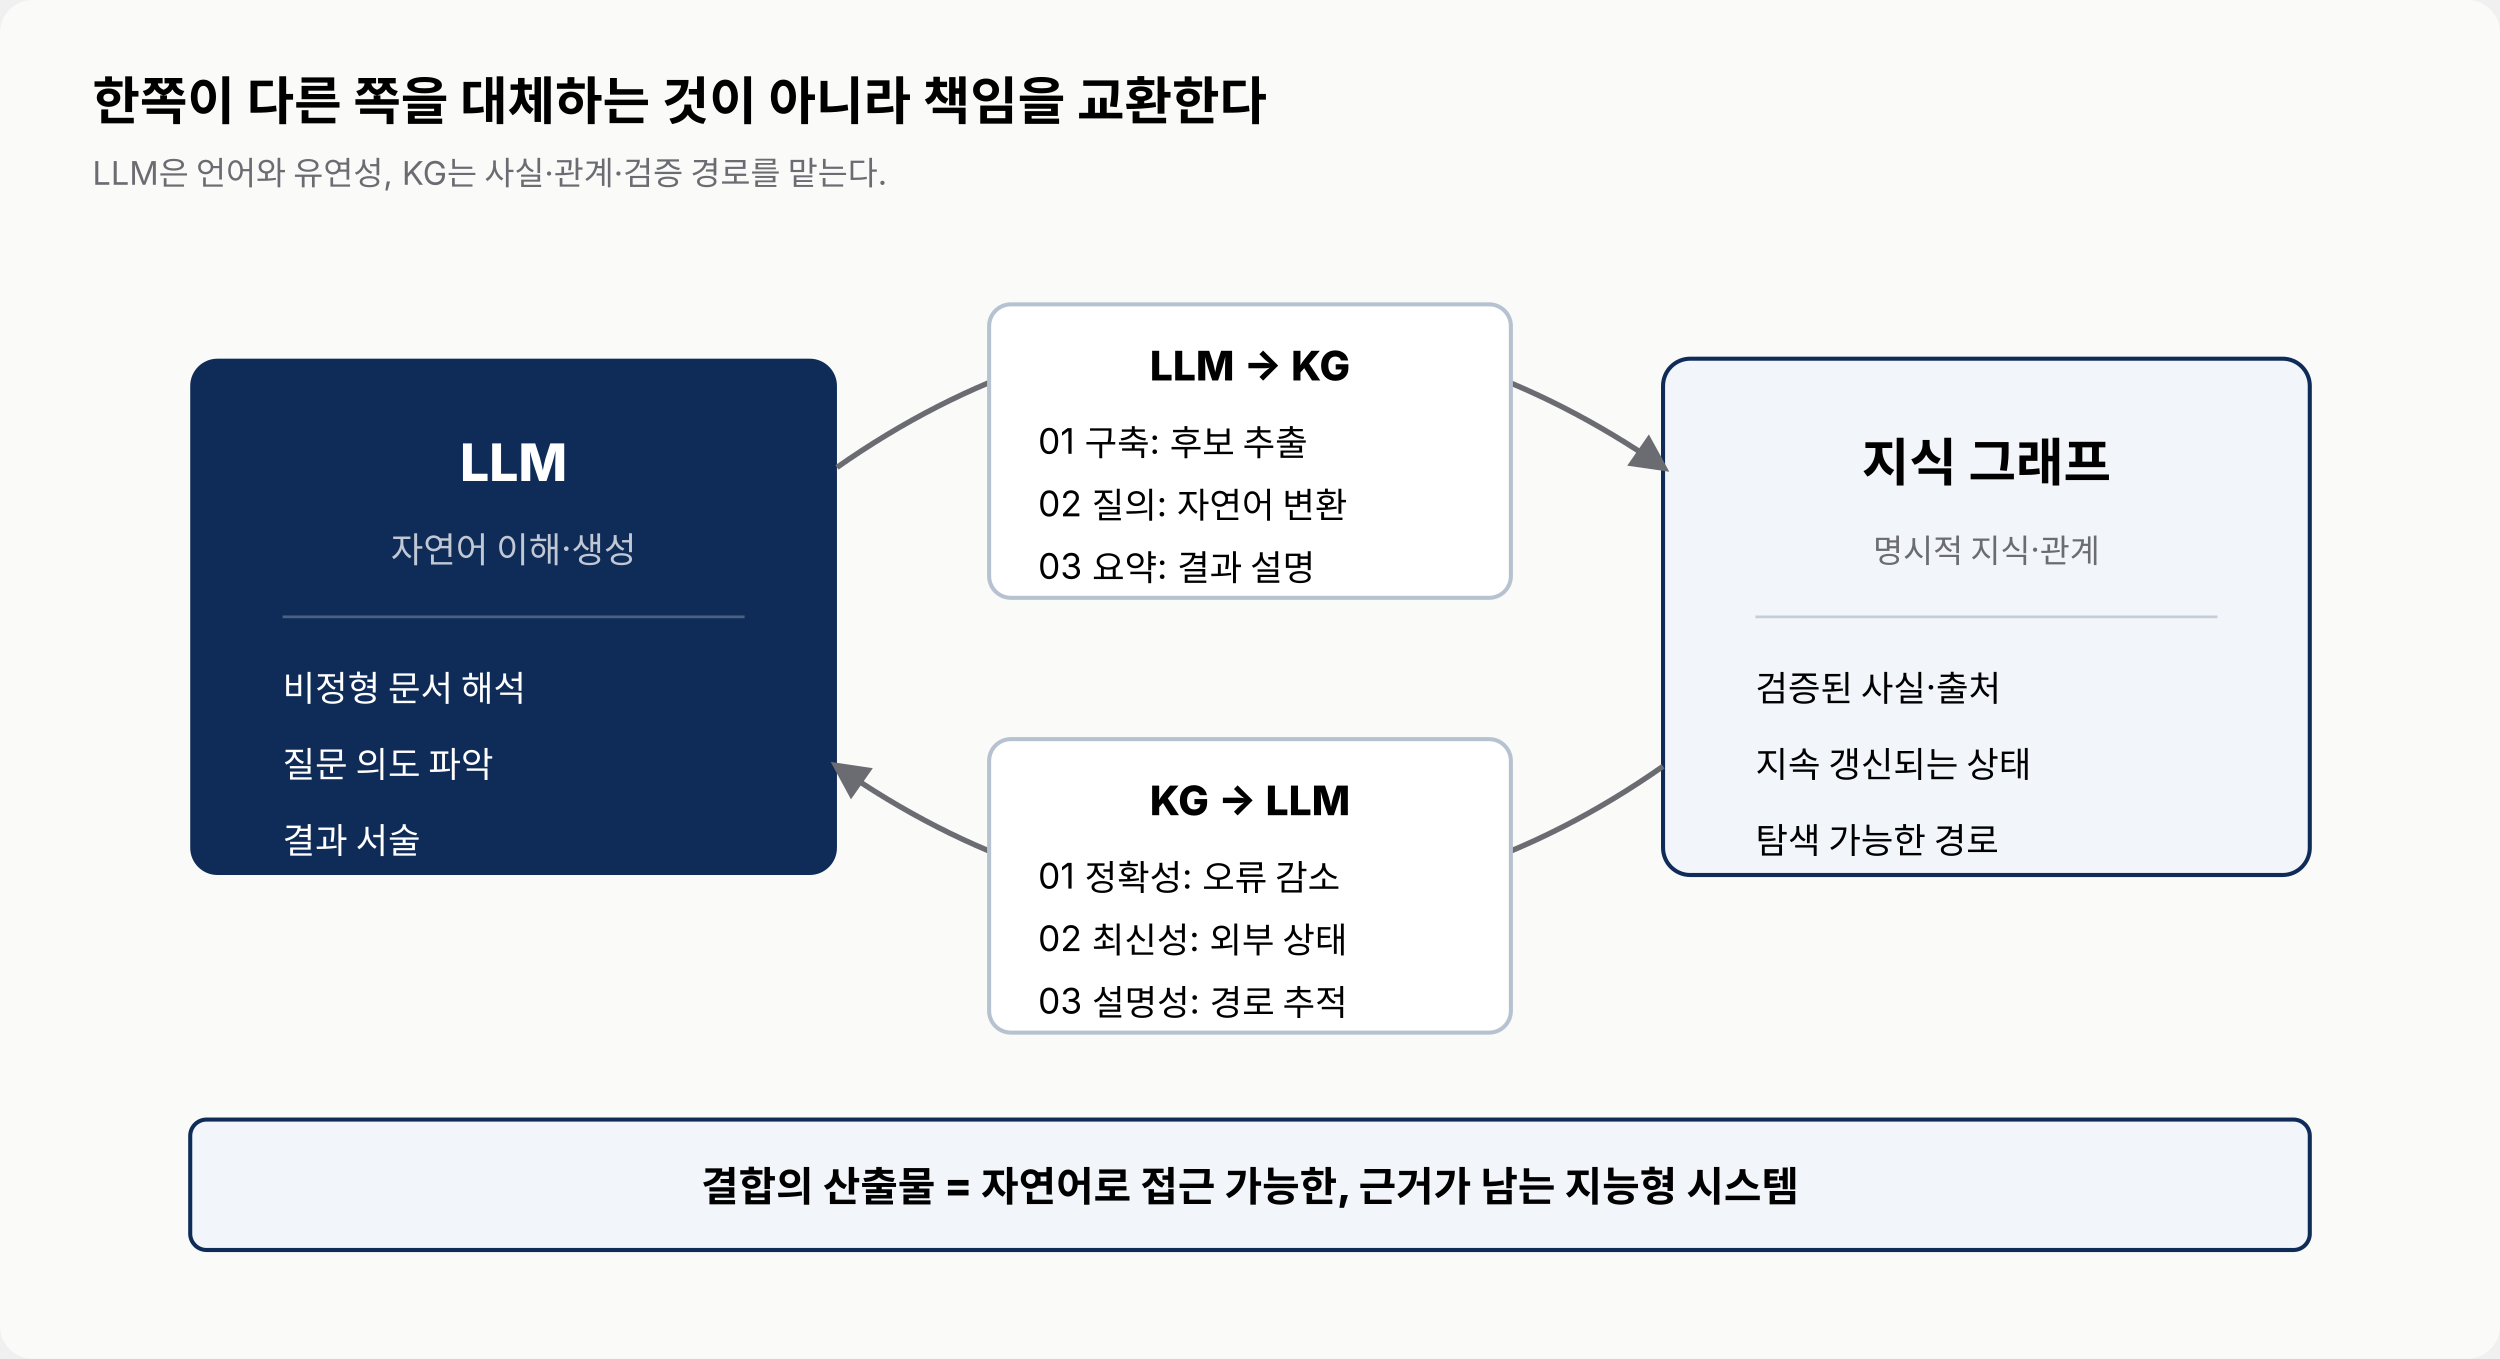
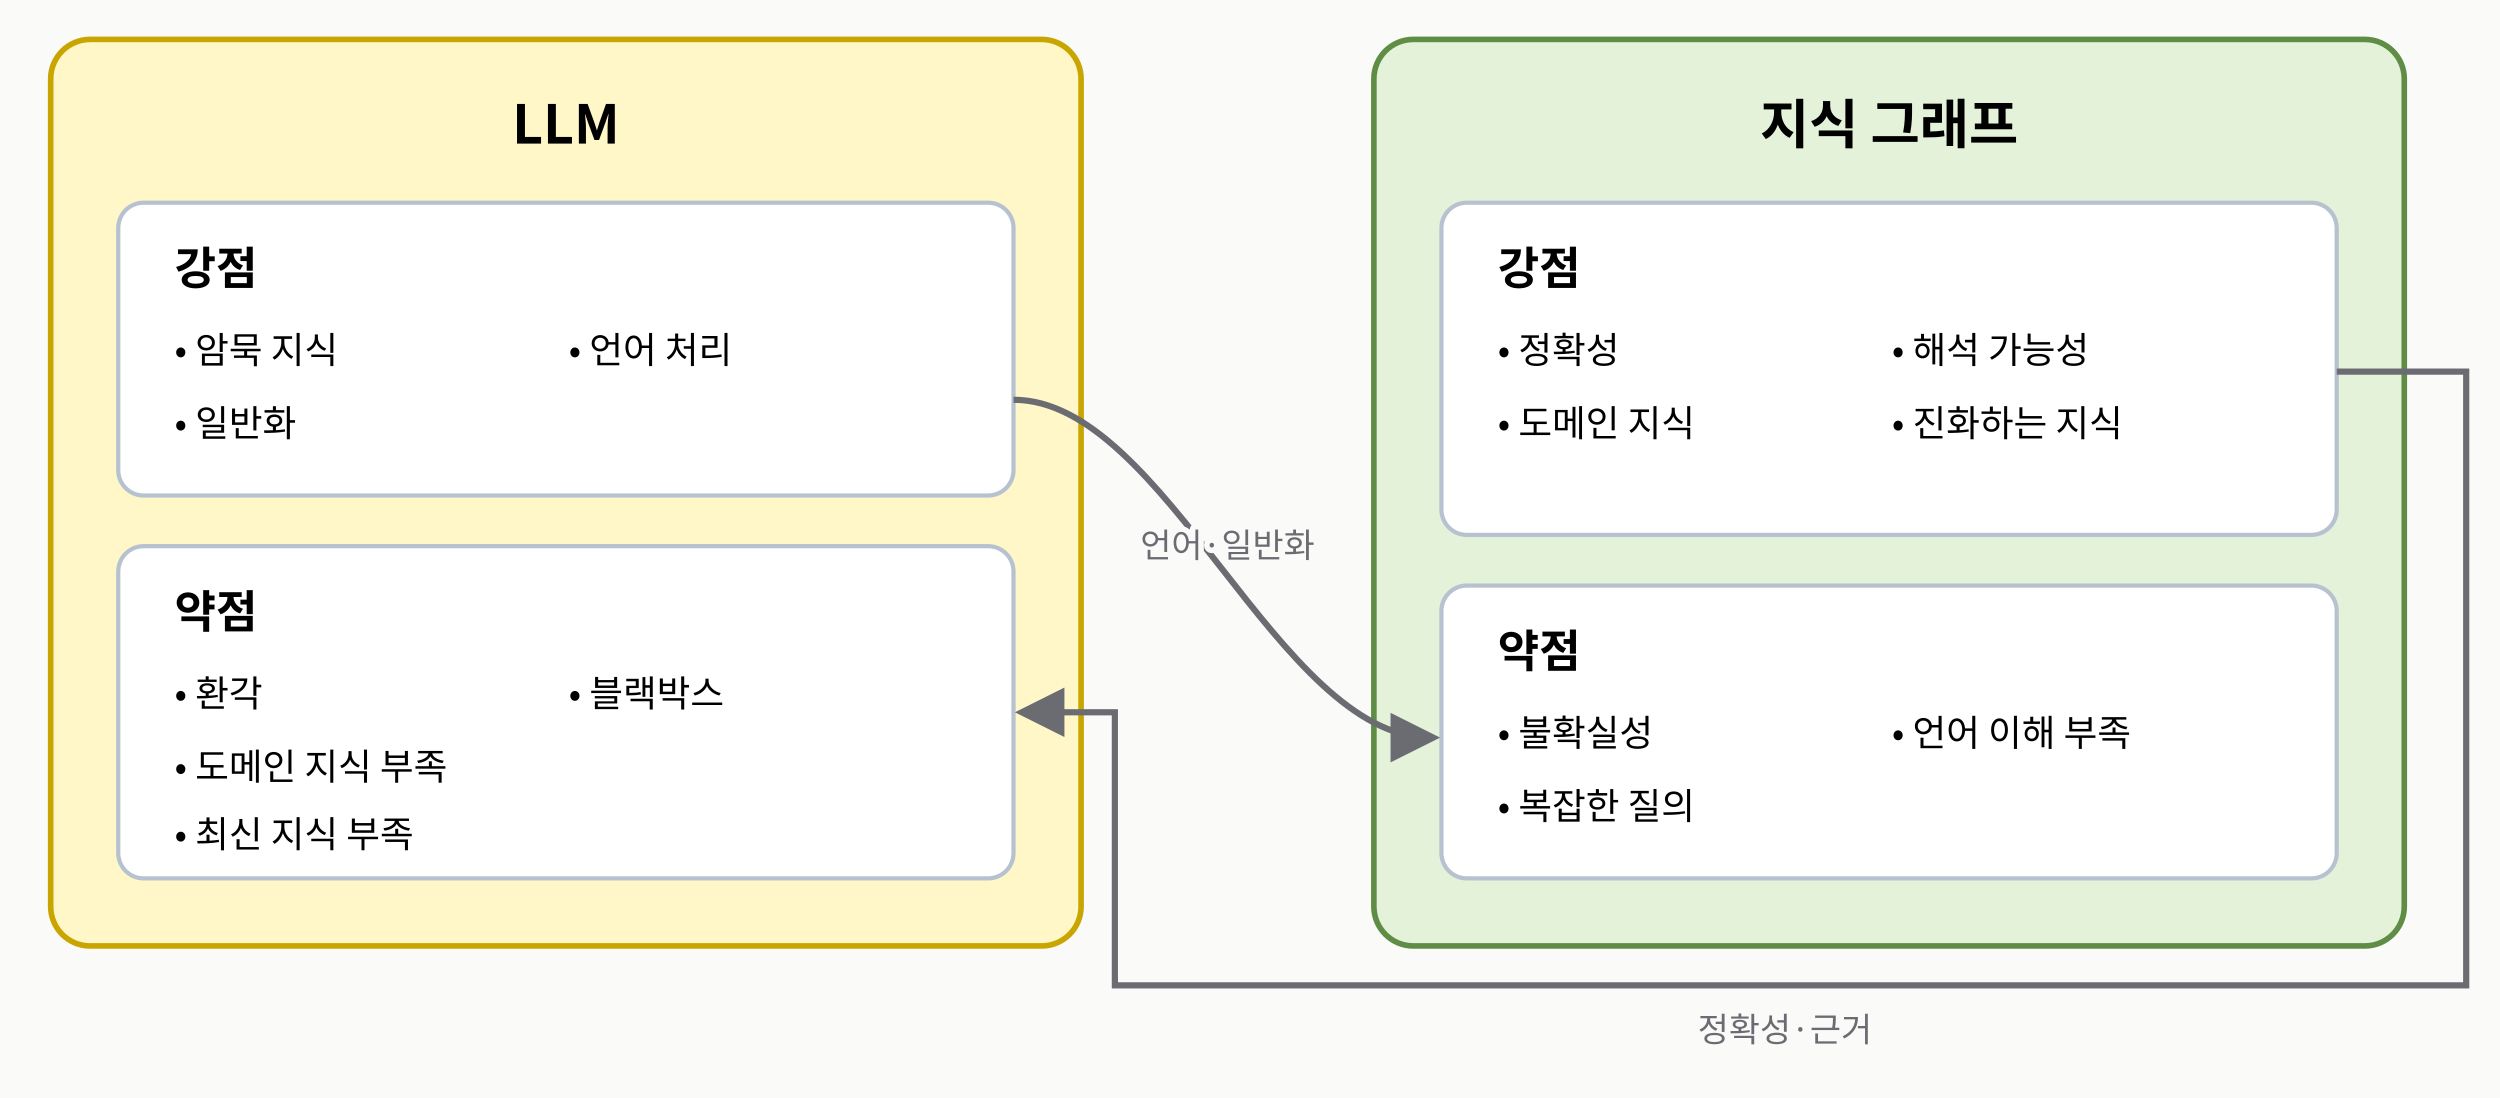
- <svg xmlns="http://www.w3.org/2000/svg" viewBox="0 0 920 500" role="img" aria-labelledby="title desc">
+ <svg xmlns="http://www.w3.org/2000/svg" viewBox="24 88 888 390" role="img" aria-labelledby="title desc">
  <defs>
-     <marker id="a" viewBox="0 0 10 10" refX="8" refY="5" markerWidth="7" markerHeight="7" orient="auto">
+     <marker id="a" viewBox="0 0 10 10" refX="8" refY="5" markerWidth="8" markerHeight="8" orient="auto">
      <path d="M0 0L10 5L0 10z" fill="#6B6B72" />
    </marker>
-     <style>.t{font-family:Inter,'Noto Sans KR',sans-serif}.h{font-size:19px;font-weight:800}.sh{font-size:15px;font-weight:800}.b{font-size:13px}.m{font-size:12px;fill:#6B6B72}.box{fill:#fff;stroke:#B7C2D1;stroke-width:1.5}.soft{fill:#F2F5F9;stroke:#0F2C59;stroke-width:1.5}.navy{fill:#0F2C59}.line{stroke:#6B6B72;stroke-width:2;fill:none;marker-end:url(#a)}</style>
+     <style>.t{font-family:'Noto Sans CJK KR','Apple SD Gothic Neo','Malgun Gothic','Noto Sans KR',NanumGothic,Inter,system-ui,sans-serif}.h{font-size:19px;font-weight:800}.sh{font-size:16px;font-weight:800}.b{font-size:13px}.m{font-size:12px;fill:#6B6B72}.panel{fill:#fff;stroke:#B7C2D1;stroke-width:1.5}.llm{fill:#FFF7C7;stroke:#C8A500;stroke-width:2}.kg{fill:#E3F2D8;stroke:#5F8D45;stroke-width:2}.line{stroke:#6B6B72;stroke-width:2.2;fill:none;marker-end:url(#a)}.edge-label{paint-order:stroke fill;stroke:#FAFAF9;stroke-width:4px;stroke-linejoin:round}</style>
  </defs>
-   <rect width="920" height="500" rx="12" fill="#FAFAF9" />
-   <text class="t h" x="34" y="44">한쪽이 다른 쪽을 대체하는 것이 아니라 책임을 교환한다</text>
-   <text class="t m" x="34" y="68">LLM은 언어와 유연성, KG는 사실·관계·검증 경로를 맡는다.</text>
-   <g transform="translate(70 132)">
-     <rect class="navy" width="238" height="190" rx="10" />
-     <text x="119" y="45" text-anchor="middle" fill="#fff" class="t h">LLM</text>
-     <text x="119" y="75" text-anchor="middle" fill="#fff" opacity=".74" class="t b">자연어 이해·생성</text>
-     <line x1="34" y1="95" x2="204" y2="95" stroke="#fff" opacity=".25" />
-     <text x="34" y="126" fill="#fff" class="t b">비정형 문서 해석</text>
-     <text x="34" y="154" fill="#fff" class="t b">질문 의도 파악</text>
-     <text x="34" y="182" fill="#fff" class="t b">결과 서술</text>
-   </g>
-   <g transform="translate(612 132)">
-     <rect class="soft" width="238" height="190" rx="10" />
-     <text x="119" y="45" text-anchor="middle" class="t h">지식 그래프</text>
-     <text x="119" y="75" text-anchor="middle" class="t m">명시적 지식·관계</text>
-     <line x1="34" y1="95" x2="204" y2="95" stroke="#0F2C59" opacity=".2" />
-     <text x="34" y="126" class="t b">검증된 사실·출처</text>
-     <text x="34" y="154" class="t b">지속 갱신되는 상태</text>
-     <text x="34" y="182" class="t b">탐색 가능한 경로</text>
-   </g>
-   <path class="line" d="M308 172 C405 104 514 104 612 172" />
-   <path class="line" d="M612 282 C515 350 405 350 308 282" />
-   <rect class="box" x="364" y="112" width="192" height="108" rx="8" />
-   <text class="t sh" x="460" y="140" text-anchor="middle">LLM → KG</text>
-   <text class="t b" x="382" y="167">01 구축: 후보 추출</text>
-   <text class="t b" x="382" y="190">02 질의: 자연어 변환</text>
-   <text class="t b" x="382" y="213">03 요약: 결과 설명</text>
-   <rect class="box" x="364" y="272" width="192" height="108" rx="8" />
-   <text class="t sh" x="460" y="300" text-anchor="middle">KG → LLM</text>
-   <text class="t b" x="382" y="327">01 정확성: 오류 감소</text>
-   <text class="t b" x="382" y="350">02 최신성: 외부 상태</text>
-   <text class="t b" x="382" y="373">03 설명성: 경로 추적</text>
-   <g transform="translate(70 412)">
-     <rect class="soft" width="780" height="48" rx="6" />
-     <text class="t sh" x="390" y="30" text-anchor="middle">결합의 산출물 = 자연어로 접근 가능한, 근거가 남는 지능형 시스템</text>
-   </g>
+   <rect width="920" height="520" rx="12" fill="#FAFAF9" />
+   <rect class="llm" x="42" y="102" width="366" height="322" rx="14" />
+   <text class="t h" x="225" y="139" text-anchor="middle">LLM</text>
+   <rect class="panel" x="66" y="160" width="318" height="104" rx="9" />
+   <text class="t sh" x="86" y="189">강점</text>
+   <text class="t b" x="86" y="217">• 암묵 지식</text>
+   <text class="t b" x="226" y="217">• 언어 처리</text>
+   <text class="t b" x="86" y="243">• 일반화</text>
+   <rect class="panel" x="66" y="282" width="318" height="118" rx="9" />
+   <text class="t sh" x="86" y="311">약점</text>
+   <text class="t b" x="86" y="339">• 환각</text>
+   <text class="t b" x="226" y="339">• 블랙박스</text>
+   <text class="t b" x="86" y="365">• 도메인 지식 부족</text>
+   <text class="t b" x="86" y="389">• 최신 지식 부족</text>
+   <rect class="kg" x="512" y="102" width="366" height="322" rx="14" />
+   <text class="t h" x="695" y="139" text-anchor="middle">지식 그래프</text>
+   <rect class="panel" x="536" y="160" width="318" height="118" rx="9" />
+   <text class="t sh" x="556" y="189">강점</text>
+   <text class="t b" x="556" y="217">• 정확성</text>
+   <text class="t b" x="696" y="217">• 해석 가능성</text>
+   <text class="t b" x="556" y="243">• 도메인 지식</text>
+   <text class="t b" x="696" y="243">• 진화하는 지식</text>
+   <rect class="panel" x="536" y="296" width="318" height="104" rx="9" />
+   <text class="t sh" x="556" y="325">약점</text>
+   <text class="t b" x="556" y="353">• 불확실성</text>
+   <text class="t b" x="696" y="353">• 언어 이해 부족</text>
+   <text class="t b" x="556" y="379">• 복잡한 질의</text>
+   <path class="line" d="M384 230C438 230 478 350 532 350" />
+   <path class="line" d="M854 220H900V438H420V341H388" />
+   <text class="t m edge-label" x="460" y="286" text-anchor="middle">언어·일반화</text>
+   <text class="t m edge-label" x="658" y="458" text-anchor="middle">정확성·근거</text>
</svg>
